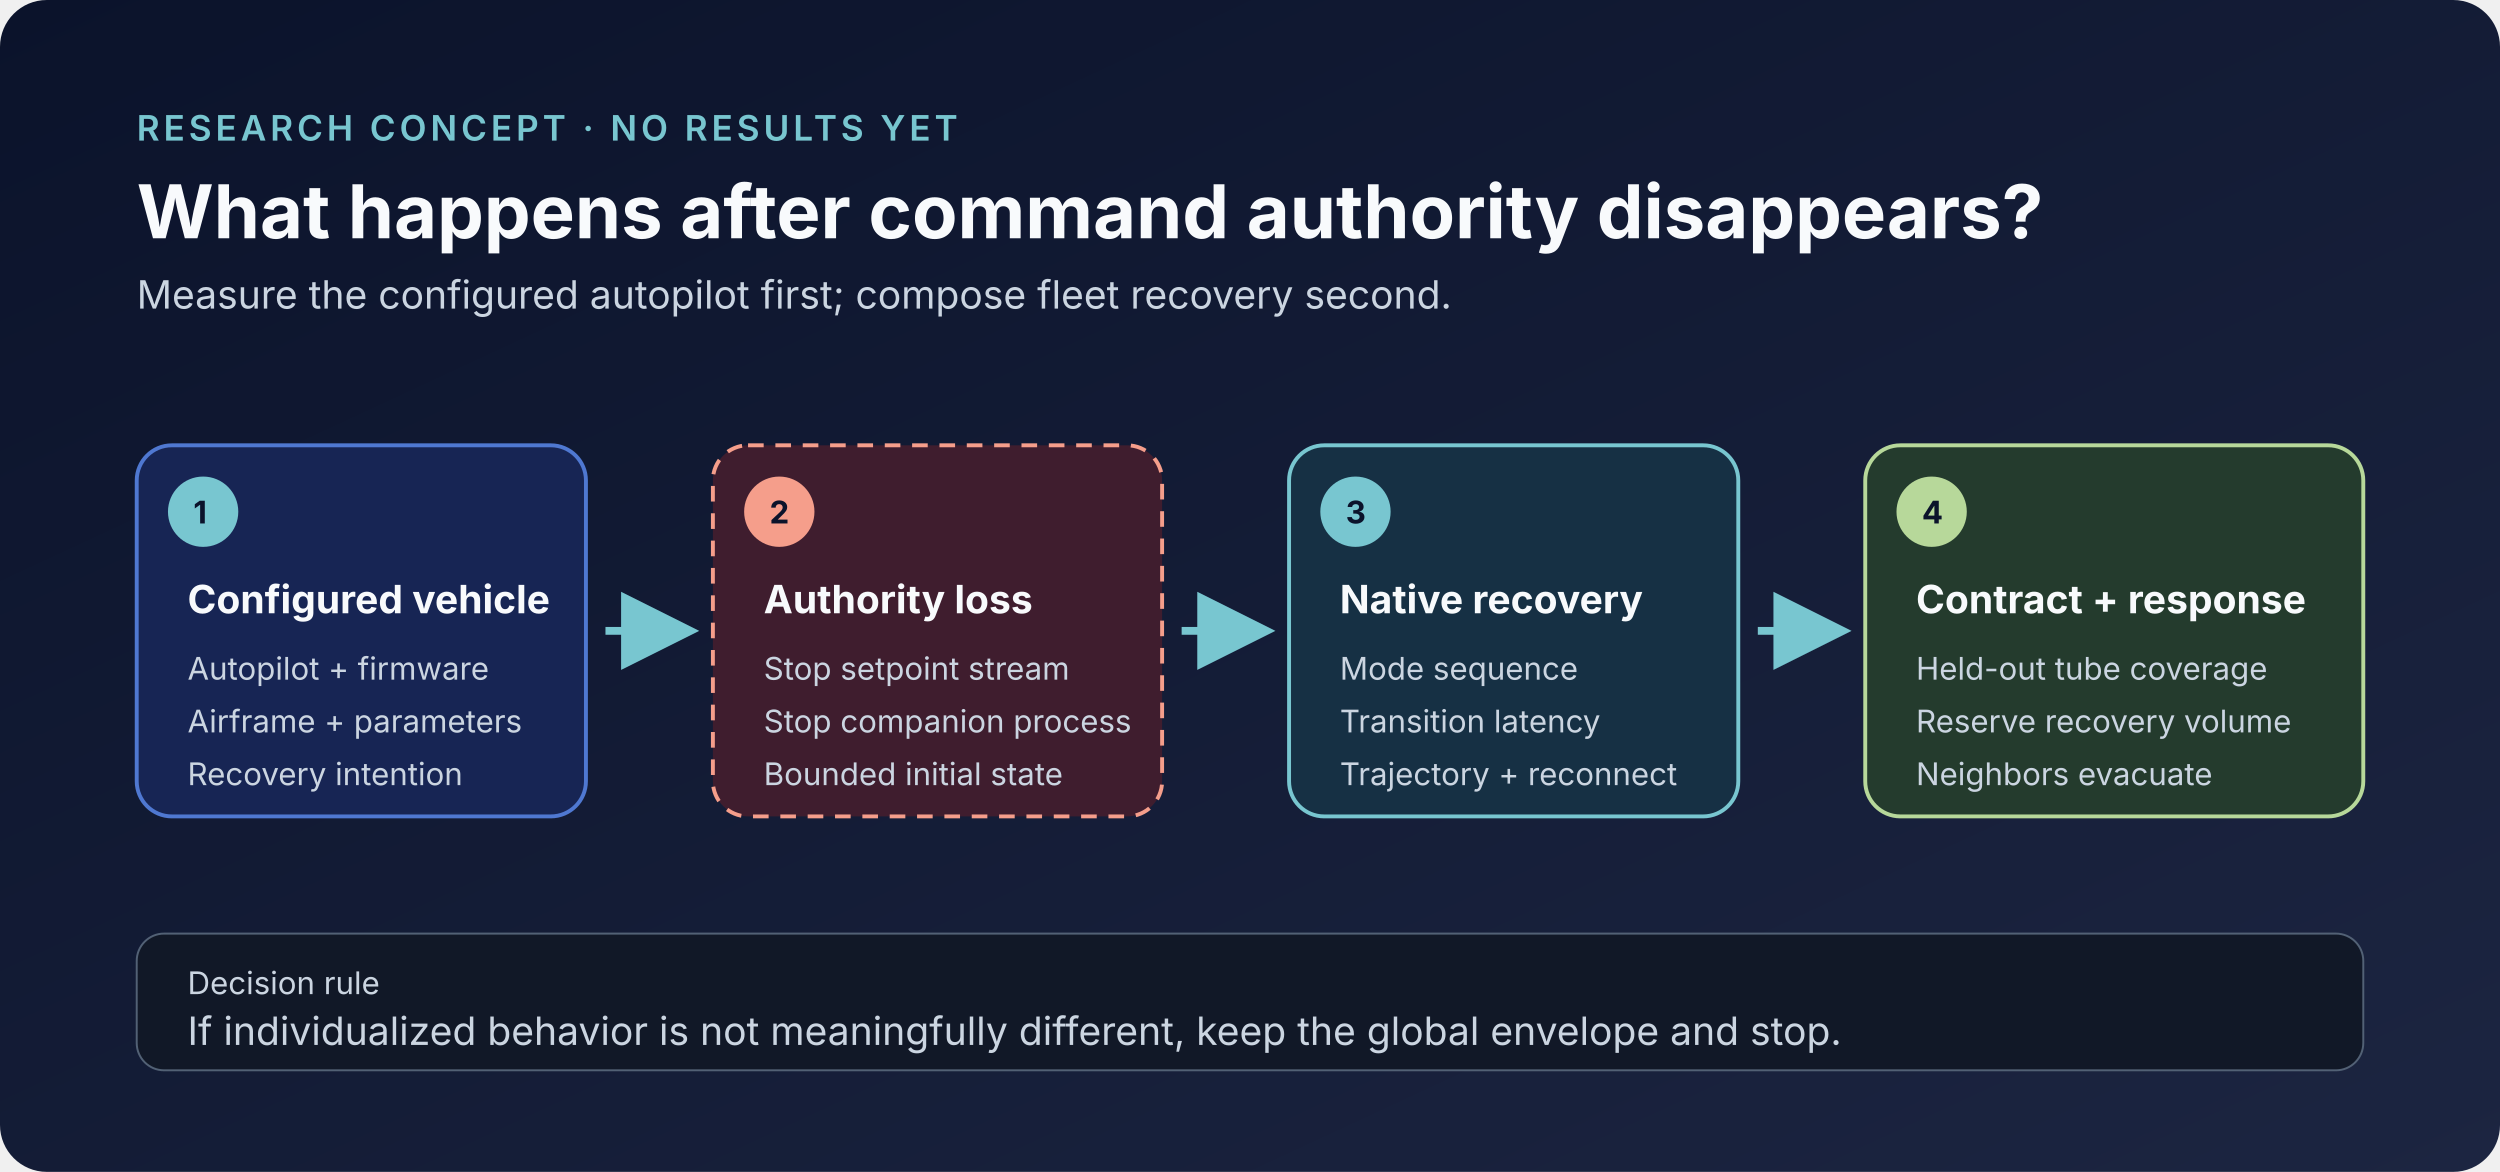
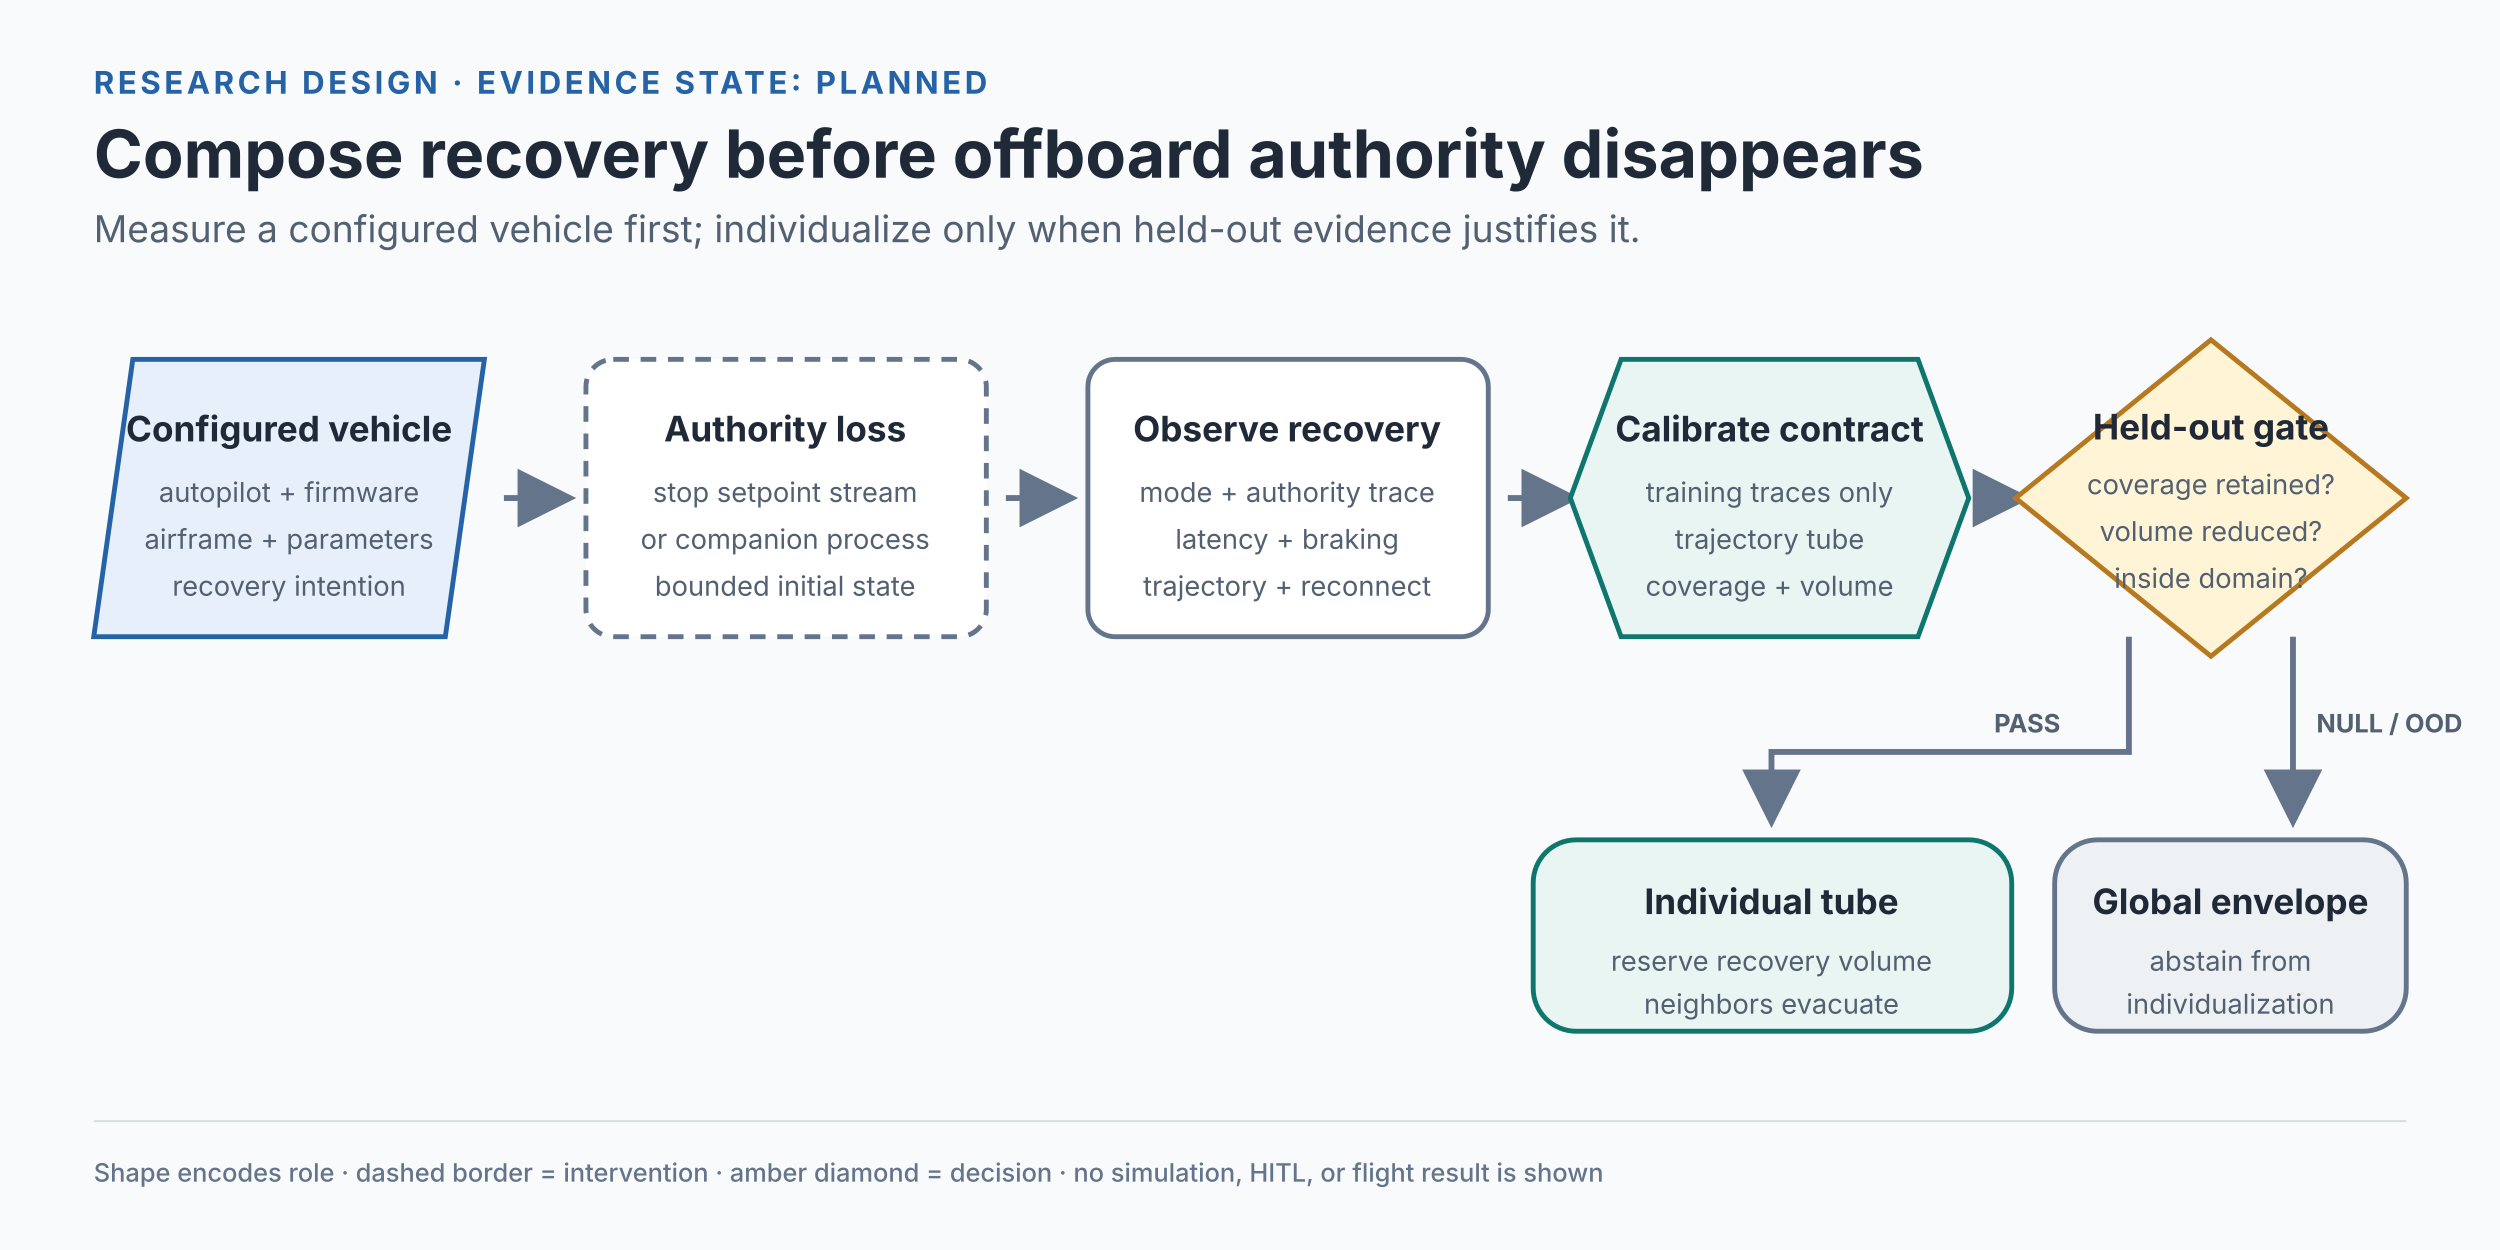
- <svg xmlns="http://www.w3.org/2000/svg" width="1280" height="600" viewBox="0 0 1280 600" role="img" aria-labelledby="title desc">
+ <svg xmlns="http://www.w3.org/2000/svg" width="1280" height="640" viewBox="0 0 1280 640" role="img" aria-labelledby="title desc">
  <defs>
-     <linearGradient id="bg" x1="0" y1="0" x2="1" y2="1">
-       <stop offset="0" stop-color="#0b132b" />
-       <stop offset="1" stop-color="#1c2541" />
-     </linearGradient>
    <marker id="arrow" markerWidth="10" markerHeight="10" refX="8" refY="5" orient="auto">
-       <path d="M0 0 L10 5 L0 10 Z" fill="#78c6d0" />
+       <path d="M0 0 L10 5 L0 10 Z" fill="#64748b" />
    </marker>
    <style>
-       .eyebrow{font:600 18px -apple-system,BlinkMacSystemFont,"Segoe UI",sans-serif;letter-spacing:2px;fill:#78c6d0}
-       .heading{font:700 38px -apple-system,BlinkMacSystemFont,"Segoe UI",sans-serif;fill:#f8fafc}
-       .sub{font:400 20px -apple-system,BlinkMacSystemFont,"Segoe UI",sans-serif;fill:#cbd5e1}
-       .step{font:700 20px -apple-system,BlinkMacSystemFont,"Segoe UI",sans-serif;fill:#f8fafc}
-       .small{font:400 16px -apple-system,BlinkMacSystemFont,"Segoe UI",sans-serif;fill:#cbd5e1}
-       .num{font:700 16px -apple-system,BlinkMacSystemFont,"Segoe UI",sans-serif;fill:#0b132b}
+       .eyebrow{font:700 16px -apple-system,BlinkMacSystemFont,"Segoe UI",sans-serif;letter-spacing:1.8px;fill:#2563a6}
+       .heading{font:700 34px -apple-system,BlinkMacSystemFont,"Segoe UI",sans-serif;fill:#1f2937}
+       .sub{font:400 19px -apple-system,BlinkMacSystemFont,"Segoe UI",sans-serif;fill:#526071}
+       .label{font:700 18px -apple-system,BlinkMacSystemFont,"Segoe UI",sans-serif;fill:#1f2937;text-anchor:middle}
+       .small{font:400 14px -apple-system,BlinkMacSystemFont,"Segoe UI",sans-serif;fill:#526071;text-anchor:middle}
+       .branch{font:700 13px -apple-system,BlinkMacSystemFont,"Segoe UI",sans-serif;fill:#526071}
+       .legend{font:500 13px -apple-system,BlinkMacSystemFont,"Segoe UI",sans-serif;fill:#64748b}
+       .edge{stroke:#64748b;stroke-width:3;fill:none;marker-end:url(#arrow)}
    </style>
  </defs>
-   <rect width="1280" height="600" rx="24" fill="url(#bg)" />
-   <text x="70" y="72" class="eyebrow">RESEARCH CONCEPT · NO RESULTS YET</text>
-   <text x="70" y="122" class="heading">What happens after command authority disappears?</text>
-   <text x="70" y="158" class="sub">Measure the configured autopilot first; compose fleet recovery second.</text>
-   <g transform="translate(70 228)">
-     <rect width="230" height="190" rx="18" fill="#172554" stroke="#4f78d1" stroke-width="2" />
-     <circle cx="34" cy="34" r="18" fill="#78c6d0" />
-     <text x="29" y="40" class="num">1</text>
-     <text x="26" y="86" class="step">Configured vehicle</text>
-     <text x="26" y="120" class="small">Autopilot + firmware</text>
-     <text x="26" y="147" class="small">Airframe + parameters</text>
-     <text x="26" y="174" class="small">Recovery intention</text>
-   </g>
-   <line x1="310" y1="323" x2="350" y2="323" stroke="#78c6d0" stroke-width="4" marker-end="url(#arrow)" />
-   <g transform="translate(365 228)">
-     <rect width="230" height="190" rx="18" fill="#3f1d2e" stroke="#f59e8b" stroke-width="2" stroke-dasharray="8 6" />
-     <circle cx="34" cy="34" r="18" fill="#f59e8b" />
-     <text x="29" y="40" class="num">2</text>
-     <text x="26" y="86" class="step">Authority loss</text>
-     <text x="26" y="120" class="small">Stop setpoint stream</text>
-     <text x="26" y="147" class="small">Stop companion process</text>
-     <text x="26" y="174" class="small">Bounded initial state</text>
-   </g>
-   <line x1="605" y1="323" x2="645" y2="323" stroke="#78c6d0" stroke-width="4" marker-end="url(#arrow)" />
-   <g transform="translate(660 228)">
-     <rect width="230" height="190" rx="18" fill="#163044" stroke="#78c6d0" stroke-width="2" />
-     <circle cx="34" cy="34" r="18" fill="#78c6d0" />
-     <text x="29" y="40" class="num">3</text>
-     <text x="26" y="86" class="step">Native recovery</text>
-     <text x="26" y="120" class="small">Mode sequence</text>
-     <text x="26" y="147" class="small">Transition latency</text>
-     <text x="26" y="174" class="small">Trajectory + reconnect</text>
-   </g>
-   <line x1="900" y1="323" x2="940" y2="323" stroke="#78c6d0" stroke-width="4" marker-end="url(#arrow)" />
-   <g transform="translate(955 228)">
-     <rect width="255" height="190" rx="18" fill="#243b2d" stroke="#b7d89a" stroke-width="2" />
-     <circle cx="34" cy="34" r="18" fill="#b7d89a" />
-     <text x="29" y="40" class="num">4</text>
-     <text x="26" y="86" class="step">Contract + response</text>
-     <text x="26" y="120" class="small">Held-out tube coverage</text>
-     <text x="26" y="147" class="small">Reserve recovery volume</text>
-     <text x="26" y="174" class="small">Neighbors evacuate</text>
-   </g>
-   <rect x="70" y="478" width="1140" height="70" rx="14" fill="#111827" stroke="#526175" />
-   <text x="96" y="509" class="small">Decision rule</text>
-   <text x="96" y="535" class="sub">If individualized behavior is not meaningfully different, keep the global envelope and stop.</text>
+   <rect width="1280" height="640" fill="#f8fafc" />
+   <text x="48" y="48" class="eyebrow">RESEARCH DESIGN · EVIDENCE STATE: PLANNED</text>
+   <text x="48" y="91" class="heading">Compose recovery before offboard authority disappears</text>
+   <text x="48" y="124" class="sub">Measure a configured vehicle first; individualize only when held-out evidence justifies it.</text>
+   <polygon points="68,184 248,184 228,326 48,326" fill="#e7f0fa" stroke="#2563a6" stroke-width="2.5" />
+   <text x="148" y="226" class="label">Configured vehicle</text>
+   <text x="148" y="257" class="small">autopilot + firmware</text>
+   <text x="148" y="281" class="small">airframe + parameters</text>
+   <text x="148" y="305" class="small">recovery intention</text>
+   <path d="M258 255 H289" class="edge" />
+   <rect x="300" y="184" width="205" height="142" rx="14" fill="#ffffff" stroke="#64748b" stroke-width="2.5" stroke-dasharray="8 6" />
+   <text x="402" y="226" class="label">Authority loss</text>
+   <text x="402" y="257" class="small">stop setpoint stream</text>
+   <text x="402" y="281" class="small">or companion process</text>
+   <text x="402" y="305" class="small">bounded initial state</text>
+   <path d="M515 255 H546" class="edge" />
+   <rect x="557" y="184" width="205" height="142" rx="14" fill="#ffffff" stroke="#64748b" stroke-width="2.5" />
+   <text x="659" y="226" class="label">Observe recovery</text>
+   <text x="659" y="257" class="small">mode + authority trace</text>
+   <text x="659" y="281" class="small">latency + braking</text>
+   <text x="659" y="305" class="small">trajectory + reconnect</text>
+   <path d="M772 255 H803" class="edge" />
+   <polygon points="830,184 982,184 1008,255 982,326 830,326 804,255" fill="#e8f5f2" stroke="#0f766e" stroke-width="2.5" />
+   <text x="906" y="226" class="label">Calibrate contract</text>
+   <text x="906" y="257" class="small">training traces only</text>
+   <text x="906" y="281" class="small">trajectory tube</text>
+   <text x="906" y="305" class="small">coverage + volume</text>
+   <path d="M1018 255 H1034" class="edge" />
+   <polygon points="1132,174 1232,255 1132,336 1032,255" fill="#fff4d6" stroke="#b7791f" stroke-width="2.5" />
+   <text x="1132" y="225" class="label">Held-out gate</text>
+   <text x="1132" y="253" class="small">coverage retained?</text>
+   <text x="1132" y="277" class="small">volume reduced?</text>
+   <text x="1132" y="301" class="small">inside domain?</text>
+   <path d="M1090 326 V385 H907 V418" class="edge" />
+   <text x="1021" y="375" class="branch">PASS</text>
+   <rect x="785" y="430" width="245" height="98" rx="22" fill="#e8f5f2" stroke="#0f766e" stroke-width="2.5" />
+   <text x="907" y="468" class="label">Individual tube</text>
+   <text x="907" y="497" class="small">reserve recovery volume</text>
+   <text x="907" y="519" class="small">neighbors evacuate</text>
+   <path d="M1174 326 V418" class="edge" />
+   <text x="1186" y="375" class="branch">NULL / OOD</text>
+   <rect x="1052" y="430" width="180" height="98" rx="22" fill="#eef1f4" stroke="#64748b" stroke-width="2.5" />
+   <text x="1142" y="468" class="label">Global envelope</text>
+   <text x="1142" y="497" class="small">abstain from</text>
+   <text x="1142" y="519" class="small">individualization</text>
+   <line x1="48" y1="574" x2="1232" y2="574" stroke="#d7dde5" />
+   <text x="48" y="605" class="legend">Shape encodes role · dashed border = intervention · amber diamond = decision · no simulation, HITL, or flight result is shown</text>
</svg>
